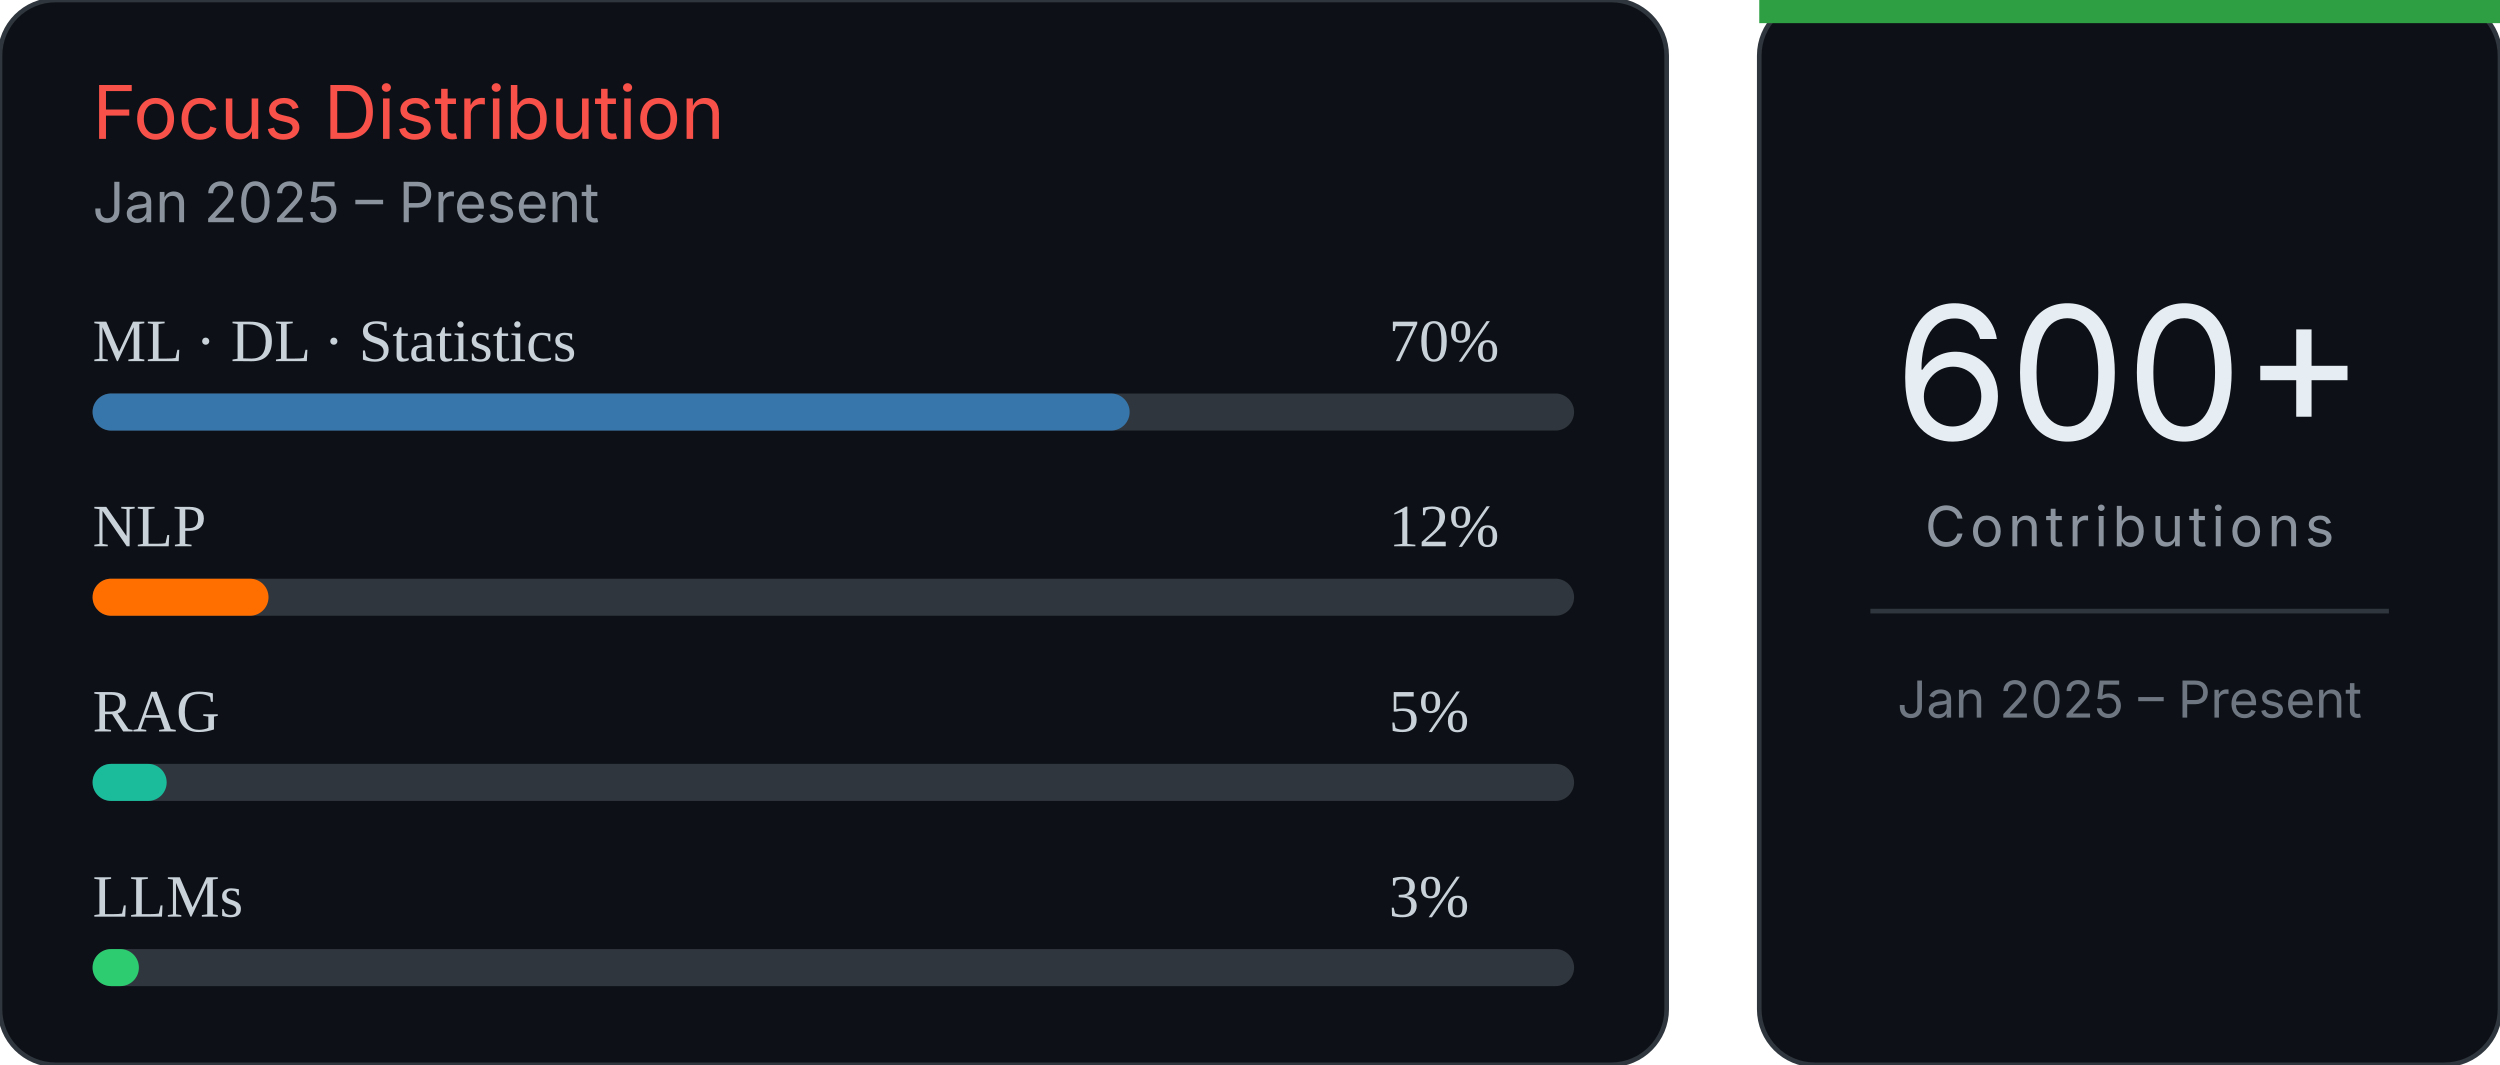
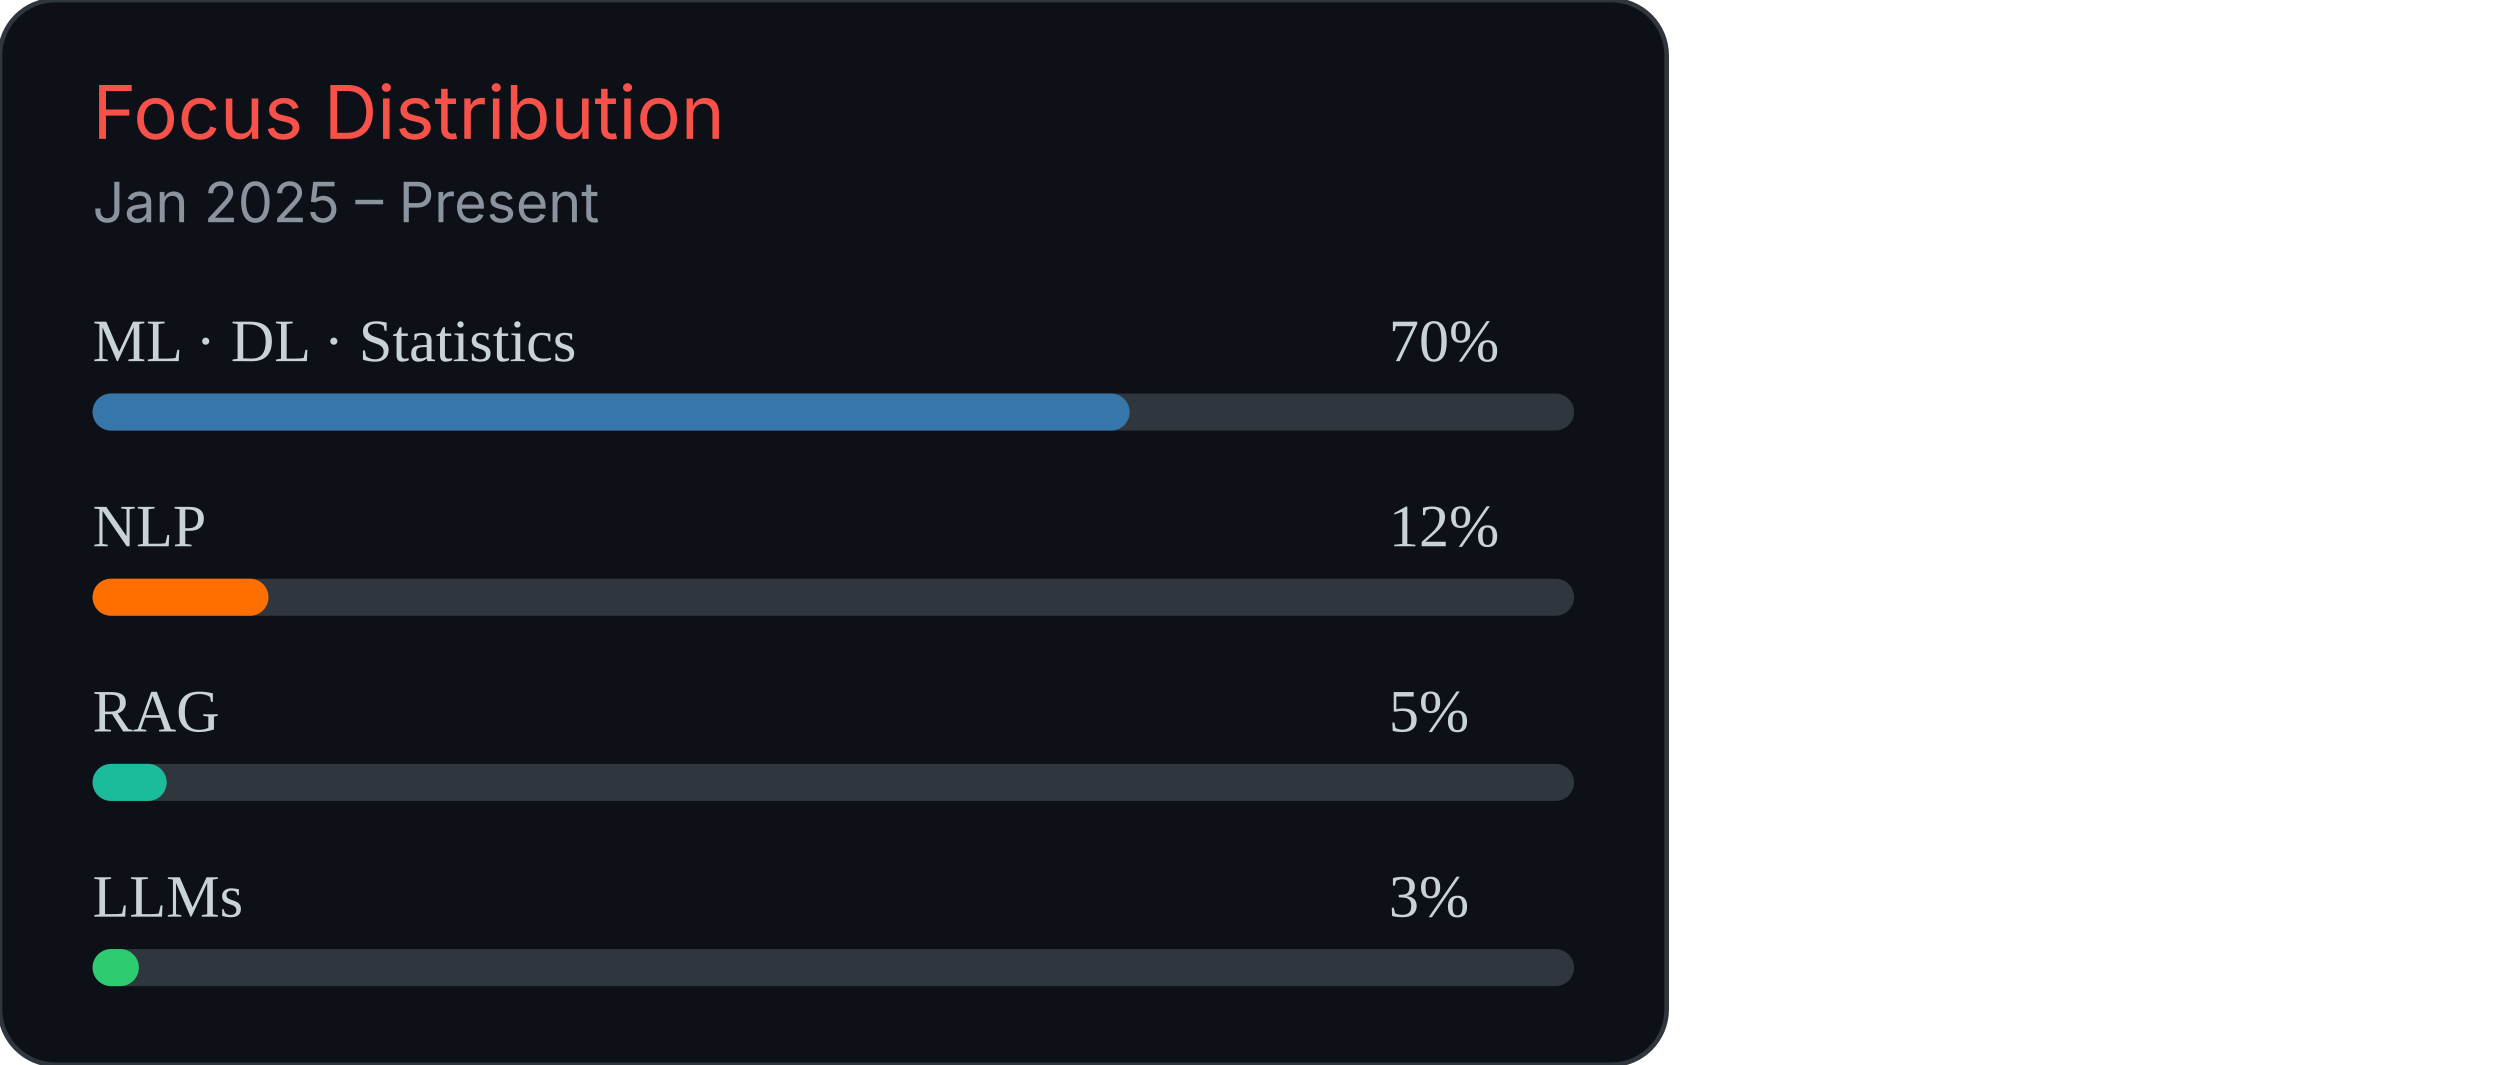
<svg xmlns="http://www.w3.org/2000/svg" width="540" height="230" viewBox="0 0 540 230">
  <rect x="0" y="0" width="360" height="230" rx="12" fill="#0d1117" stroke="#30363d" />
  <text x="20" y="30" fill="#f85149" font-size="16" font-family="Inter, system-ui">
    Focus Distribution
  </text>
  <text x="20" y="48" fill="#8b949e" font-size="12" font-family="Inter, system-ui">
    Jan 2025 – Present
  </text>
  <text x="20" y="78" fill="#c9d1d9" font-size="13">ML · DL · Statistics</text>
  <text x="300" y="78" fill="#c9d1d9" font-size="13">70%</text>
  <rect x="20" y="85" width="320" height="8" rx="4" fill="#30363d" />
  <rect x="20" y="85" width="224" height="8" rx="4" fill="#3776AB" />
  <text x="20" y="118" fill="#c9d1d9" font-size="13">NLP</text>
  <text x="300" y="118" fill="#c9d1d9" font-size="13">12%</text>
  <rect x="20" y="125" width="320" height="8" rx="4" fill="#30363d" />
  <rect x="20" y="125" width="38" height="8" rx="4" fill="#FF6F00" />
  <text x="20" y="158" fill="#c9d1d9" font-size="13">RAG</text>
  <text x="300" y="158" fill="#c9d1d9" font-size="13">5%</text>
  <rect x="20" y="165" width="320" height="8" rx="4" fill="#30363d" />
  <rect x="20" y="165" width="16" height="8" rx="4" fill="#1ABC9C" />
  <text x="20" y="198" fill="#c9d1d9" font-size="13">LLMs</text>
  <text x="300" y="198" fill="#c9d1d9" font-size="13">3%</text>
  <rect x="20" y="205" width="320" height="8" rx="4" fill="#30363d" />
  <rect x="20" y="205" width="10" height="8" rx="4" fill="#2ECC71" />
-   <rect x="380" y="0" width="160" height="230" rx="12" fill="#0d1117" stroke="#30363d" />
-   <rect x="380" y="0" width="160" height="5" fill="#2ea043" />
-   <text x="460" y="95" text-anchor="middle" fill="#e6edf3" font-size="40" font-family="Inter, system-ui">
-     600+
-   </text>
-   <text x="460" y="118" text-anchor="middle" fill="#8b949e" font-size="12" letter-spacing="1" font-family="Inter, system-ui">
-     Contributions
-   </text>
-   <line x1="404" y1="132" x2="516" y2="132" stroke="#30363d" />
-   <text x="460" y="155" text-anchor="middle" fill="#6e7681" font-size="11" font-family="Inter, system-ui">
-     Jan 2025 – Present
-   </text>
</svg>
